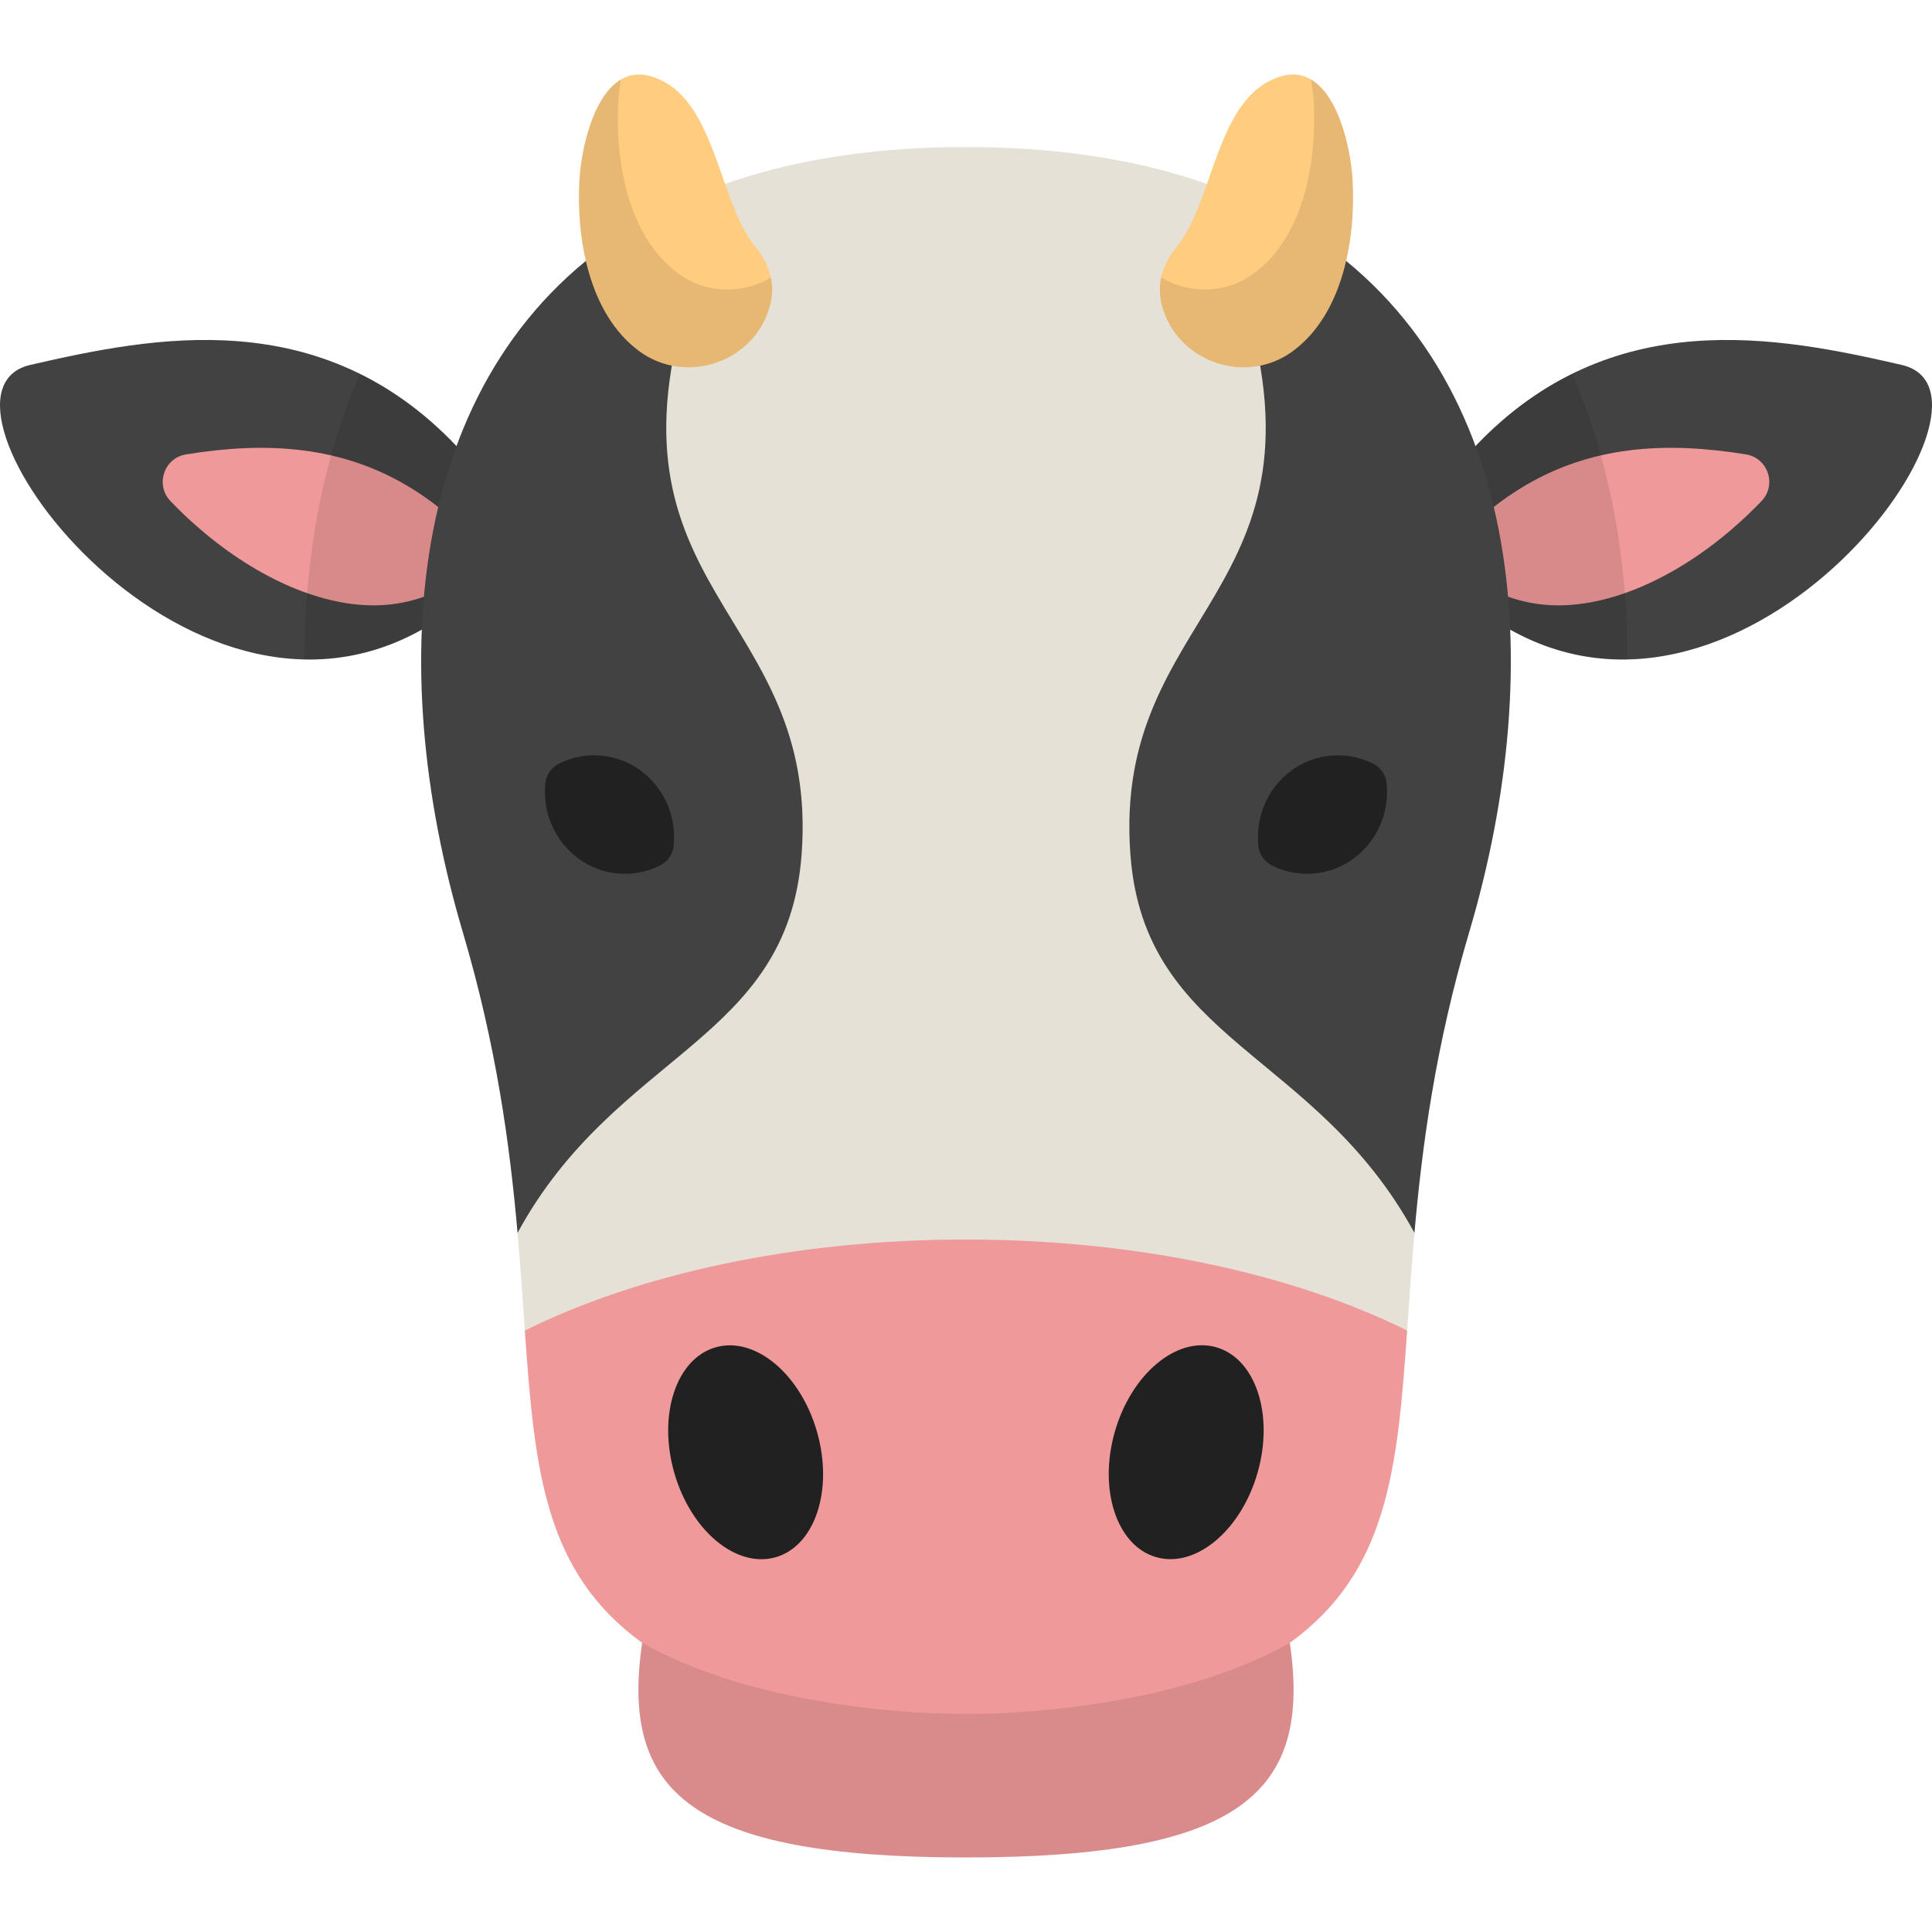
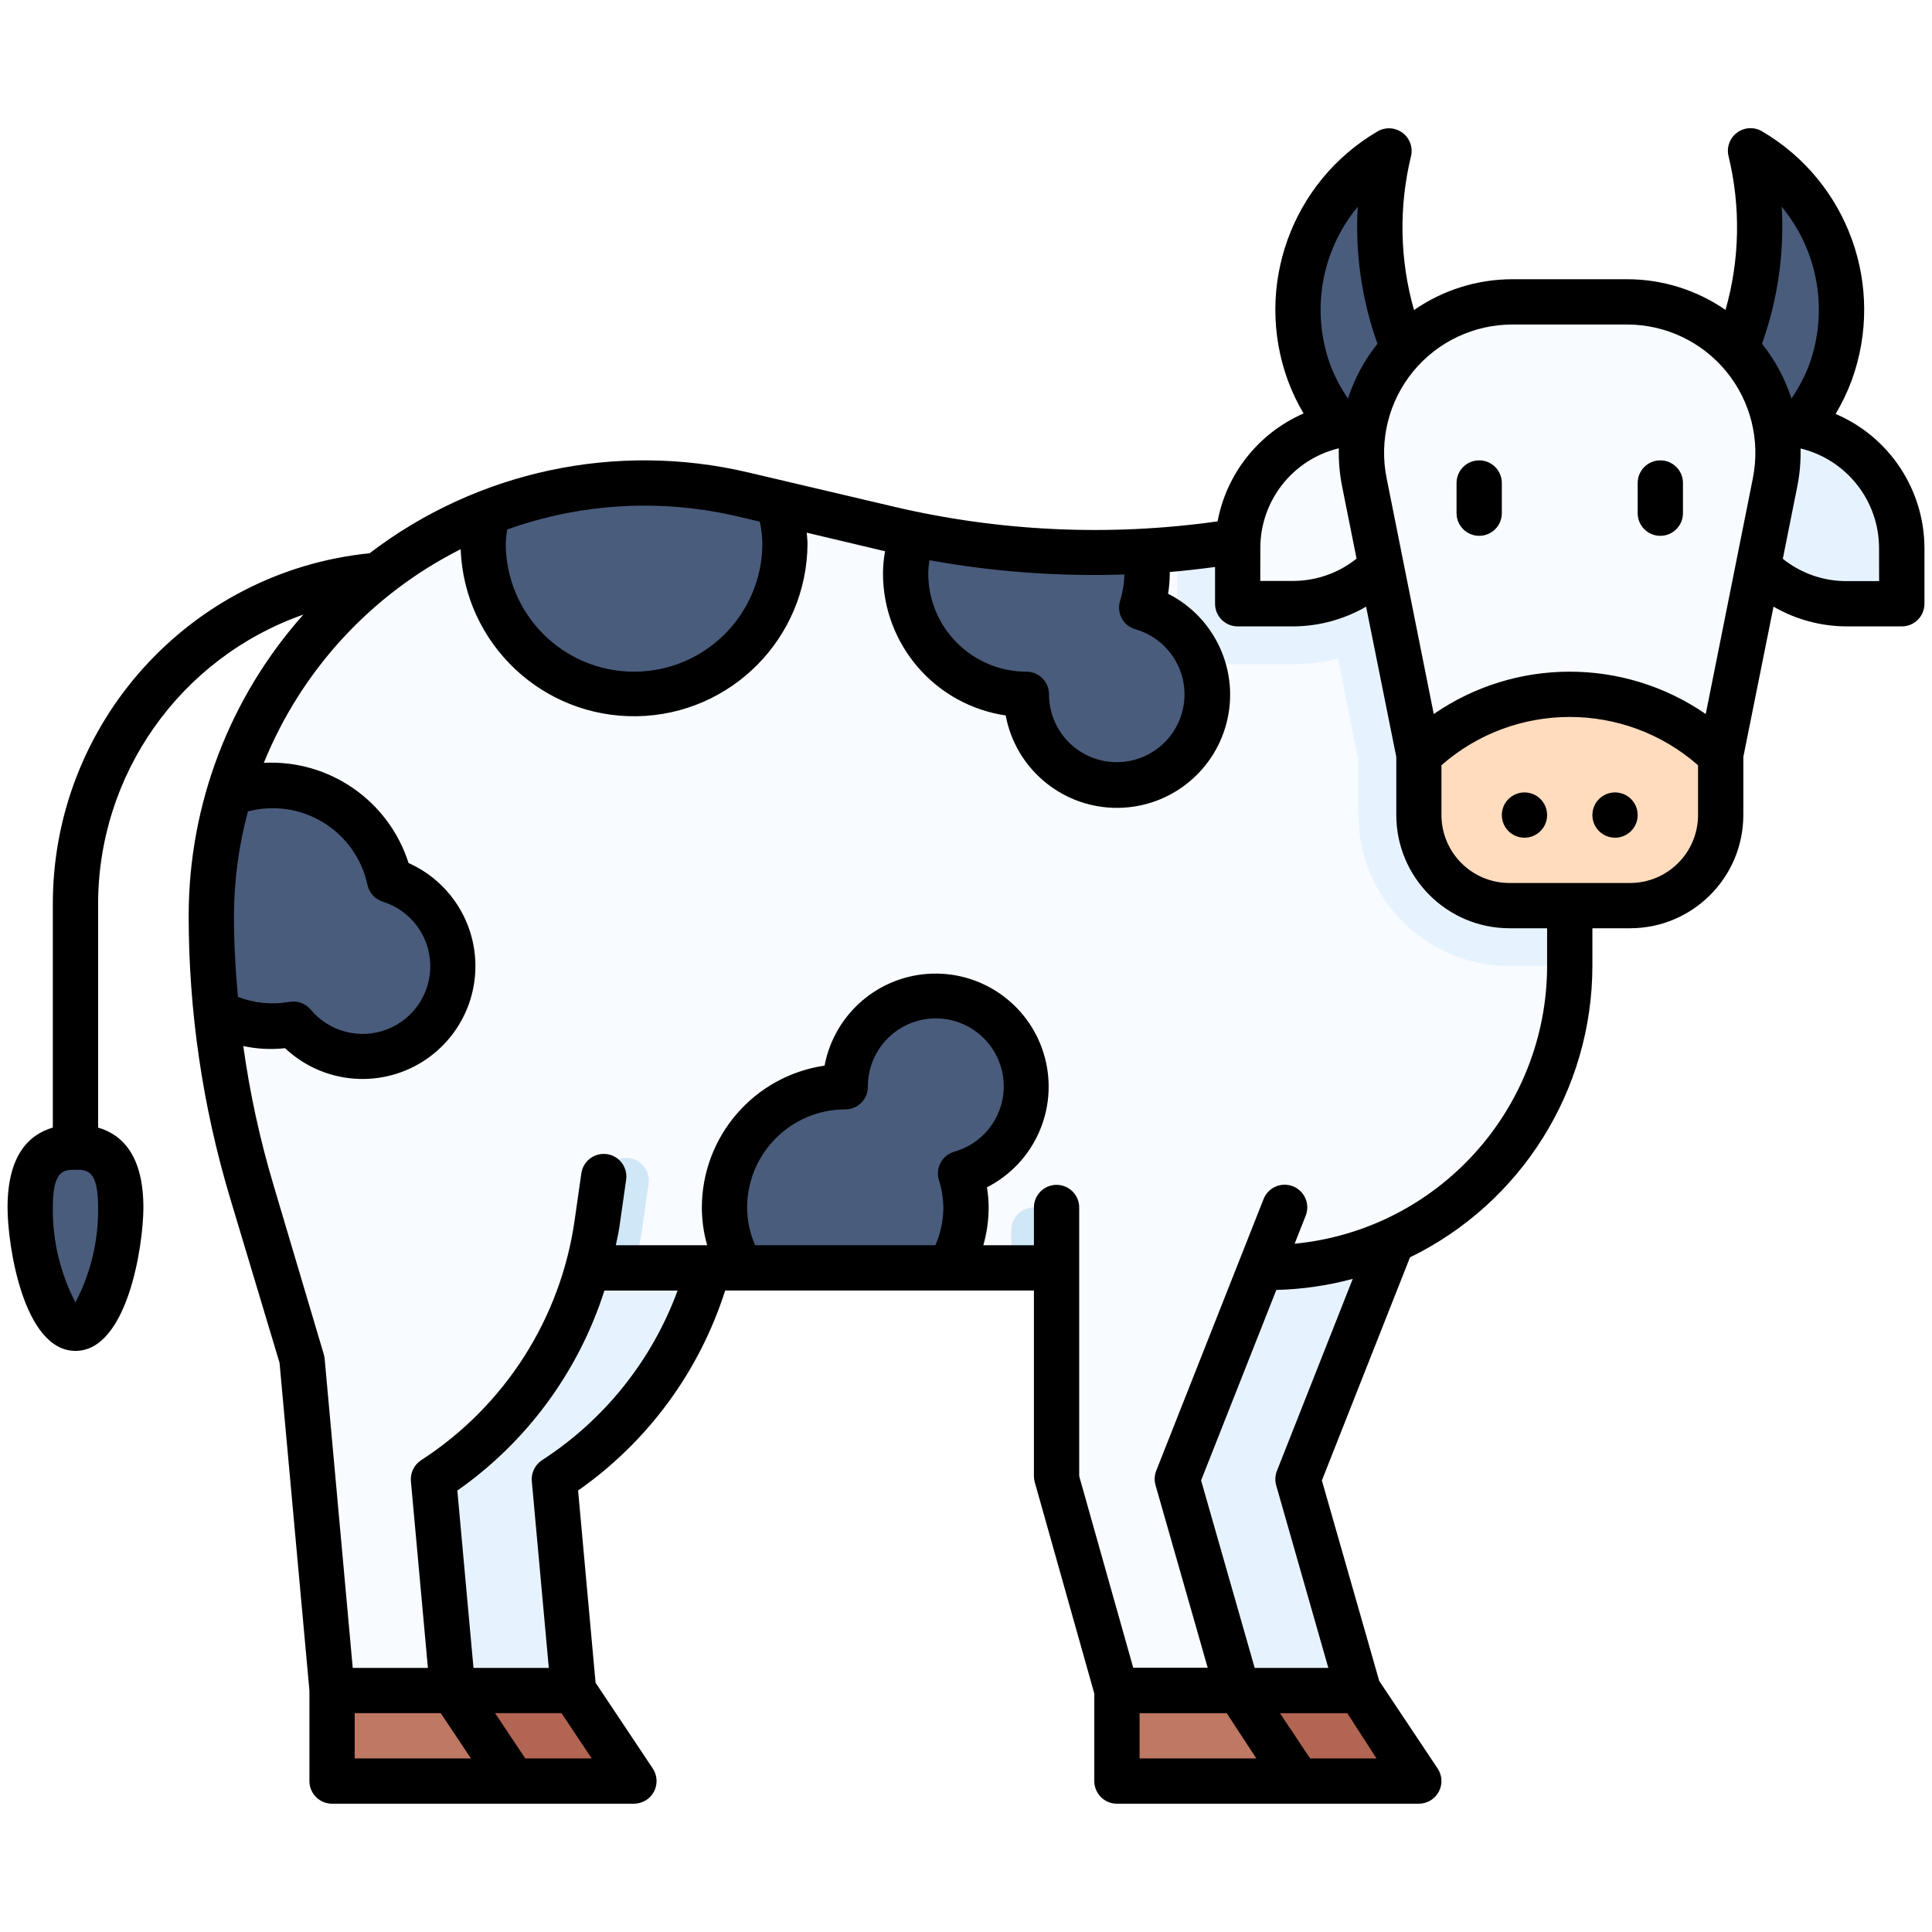
- <svg xmlns="http://www.w3.org/2000/svg" version="1.1" id="Capa_1" x="0px" y="0px" viewBox="0 0 512 512" style="enable-background:new 0 0 512 512;" xml:space="preserve">
-   <path style="fill:#424242;" d="M121.069,118.312C85.063,80.325,40.697,89.197,8.033,96.706  c-32.664,7.508,40.65,107.983,105.399,69.202l18.921-8.065L121.069,118.312z" />
-   <path style="fill:#EF999A;" d="M119.688,137.299c-15.499-13.527-33.094-19.44-54.798-18.529c-5.173,0.217-10.379,0.805-15.579,1.649  c-5.866,0.953-8.235,8.085-4.129,12.381c2.335,2.443,4.953,4.947,7.874,7.453c15.624,13.411,32.983,20.751,47.626,20.138h0.003  c7.859-0.33,15.092-2.843,22.112-7.684l1.459-1.006L119.688,137.299z" />
-   <path style="fill:#424242;" d="M390.931,118.312c36.007-37.987,80.372-29.114,113.036-21.606  c32.664,7.508-40.65,107.983-105.399,69.202l-18.921-8.065L390.931,118.312z" />
-   <path style="fill:#EF999A;" d="M392.311,137.299c15.499-13.527,33.094-19.44,54.798-18.529c5.173,0.217,10.379,0.805,15.579,1.649  c5.866,0.953,8.235,8.085,4.129,12.381c-2.335,2.443-4.953,4.947-7.874,7.453c-15.624,13.411-32.983,20.751-47.626,20.138h-0.004  c-7.859-0.33-15.092-2.843-22.112-7.684l-1.459-1.006L392.311,137.299z" />
-   <path style="fill:#E6E1D7;" d="M374.844,326.729c-0.006-0.011-0.013-0.023-0.02-0.035l0.025-0.021L343.548,59.842  C321.786,46.696,293.029,38.969,256,38.969c-36.46,0-64.894,7.499-86.533,20.279l-1.015,0.594l0.826,0.964l-32.123,265.923h0.001  v0.001c0.801,9.146,1.366,17.76,1.932,25.885h233.819c0.001,0,0.002,0.001,0.004,0.002l0.019-0.278  c0.561-8.059,1.123-16.601,1.919-25.664C374.848,326.693,374.846,326.712,374.844,326.729z" />
-   <path style="opacity:0.1;enable-background:new    ;" d="M132.353,157.842l-11.284-39.531c-8.208-8.66-16.852-14.878-25.692-19.239  c-4.783,11.001-8.437,22.855-10.898,35.479c-2.494,12.794-3.746,26.259-3.778,40.199c10.792,0.23,21.881-2.344,32.731-8.842  L132.353,157.842z" />
-   <path style="fill:#424242;" d="M122.647,247.036c8.94,30.171,12.484,56.599,14.509,79.693  c26.203-48.167,71.533-50.531,75.271-100.194c4.895-65.032-55.242-69.228-29.369-149.644l-14.605-17.049  C107.625,96.585,101.51,175.699,122.647,247.036z" />
-   <path style="fill:#212121;" d="M159.577,200.272c-4.029-0.415-7.913,0.356-11.326,2.035c-2.025,0.996-3.479,2.928-3.714,5.174  l-0.003,0.034c-1.237,12.019,7.244,22.738,18.943,23.942c4.029,0.415,7.913-0.356,11.326-2.035c2.026-0.996,3.479-2.928,3.714-5.174  l0.003-0.034C179.757,212.196,171.276,201.477,159.577,200.272z" />
-   <path style="fill:#D98B8C;" d="M341.82,435.375c5.758,39.369-12.375,56.873-85.822,56.873h0.004  c-73.448,0-91.58-17.503-85.822-56.873H341.82z" />
-   <path style="fill:#EF999A;" d="M341.82,435.374c25.849-18.752,28.497-45.536,31.092-82.758  c-30.026-14.916-71.327-24.128-116.914-24.128c-45.586,0-86.883,9.211-116.91,24.126c2.595,37.222,5.243,64.006,31.092,82.76  c34.977,19.731,85.819,18.834,85.819,18.834S306.842,455.105,341.82,435.374z" />
-   <ellipse transform="matrix(-0.2746 -0.9616 0.9616 -0.2746 -118.2428 680.5587)" style="fill:#212121;" cx="197.588" cy="384.881" rx="28.929" ry="19.677" />
-   <path style="opacity:0.1;enable-background:new    ;" d="M427.521,134.552c-2.461-12.625-6.115-24.478-10.898-35.479  c-8.84,4.361-17.483,10.579-25.692,19.239l-11.284,39.531l18.921,8.066c10.85,6.498,21.939,9.072,32.731,8.842  C431.267,160.811,430.015,147.346,427.521,134.552z" />
-   <path style="fill:#424242;" d="M389.353,247.036c-8.94,30.171-12.484,56.599-14.509,79.693  c-26.203-48.167-71.533-50.531-75.271-100.194c-4.895-65.032,55.242-69.228,29.369-149.644l14.605-17.049  C404.375,96.585,410.49,175.699,389.353,247.036z" />
-   <g>
-     <path style="fill:#212121;" d="M352.423,200.272c4.029-0.415,7.913,0.356,11.326,2.035c2.025,0.996,3.479,2.928,3.714,5.174   l0.003,0.034c1.237,12.019-7.244,22.738-18.943,23.942c-4.029,0.415-7.913-0.356-11.326-2.035   c-2.026-0.996-3.479-2.928-3.714-5.174l-0.003-0.034C332.242,212.196,340.724,201.477,352.423,200.272z" />
-     <ellipse transform="matrix(-0.2746 0.9616 -0.9616 -0.2746 770.7471 188.2237)" style="fill:#212121;" cx="314.375" cy="384.841" rx="28.929" ry="19.677" />
+ <svg xmlns="http://www.w3.org/2000/svg" id="Filled_Expand" viewBox="0 0 64 64" data-name="Filled Expand">
+   <path d="m24 39-.219 1.533a12.129 12.129 0 0 1 -5.417 8.467l.636 7h-4l-1-11" fill="#e6f3ff" />
+   <path d="m15 59h6l-2-3h-4z" fill="#b26552" />
+   <path d="m41 59h6l-2-3h-4z" fill="#b26552" />
+   <path d="m47.346 38-4.346 11 2 7h-4l-2-7v-9z" fill="#e6f3ff" />
+   <path d="m17 42h25a10 10 0 0 0 10-10v-18l-2.285 1.143a30 30 0 0 1 -20.288 2.369l-4.807-1.131a14.354 14.354 0 0 0 -3.284-.381 14.335 14.335 0 0 0 -14.336 14.336 31.762 31.762 0 0 0 1.34 9.131l1.66 5.533" fill="#f8fbff" />
+   <path d="m39 18.181v3.819h3.848a6.159 6.159 0 0 0 6.152-6.152v-.367a29.969 29.969 0 0 1 -10 2.7z" fill="#e6f3ff" />
+   <path d="m49.715 15.143a30.059 30.059 0 0 1 -6.266 2.3l1.551 7.757v1.8a5.006 5.006 0 0 0 5 5h2v-18z" fill="#e6f3ff" />
+   <g fill="#4a5c7c">
+     <path d="m30.24 17.685a3.825 3.825 0 0 0 -.24 1.315 4 4 0 0 0 4 4 3 3 0 1 0 3.819-2.873 3.961 3.961 0 0 0 .181-1.127 3.762 3.762 0 0 0 -.082-.741 30 30 0 0 1 -7.678-.574z" />
+     <path d="m46.012 5a6.1 6.1 0 0 0 4.1 11.276 10.814 10.814 0 0 1 -4.1-11.276z" />
+     <path d="m57.988 5a6.1 6.1 0 0 1 -4.1 11.276 10.814 10.814 0 0 0 4.1-11.276z" />
  </g>
-   <path style="fill:#FFCC80;" d="M204.042,81.052c-4.03,14.912-22.223,21.171-34.653,12.001  c-13.392-9.882-16.718-29.972-15.826-45.507c0.545-9.495,5.341-31.416,19.083-27.28c17.11,5.15,17.535,32.964,27.522,45.136  C204.74,70.972,205.312,76.353,204.042,81.052z" />
-   <path style="opacity:0.1;enable-background:new    ;" d="M179.69,72.449c-13.392-9.881-16.718-29.972-15.826-45.507  c0.095-1.648,0.321-3.675,0.696-5.87c-7.625,4.457-10.578,19.153-10.998,26.474c-0.892,15.535,2.433,35.627,15.826,45.507  c12.43,9.171,30.622,2.911,34.652-12.001c0.635-2.347,0.809-4.862,0.255-7.488C196.954,77.888,187.257,78.031,179.69,72.449z" />
-   <path style="fill:#FFCC80;" d="M307.958,81.052c4.03,14.912,22.223,21.171,34.653,12.001c13.392-9.882,16.718-29.972,15.826-45.507  c-0.545-9.495-5.341-31.416-19.083-27.28c-17.11,5.15-17.535,32.964-27.522,45.136C307.259,70.972,306.688,76.353,307.958,81.052z" />
-   <path style="opacity:0.1;enable-background:new    ;" d="M332.308,72.449c13.392-9.881,16.718-29.972,15.826-45.507  c-0.095-1.648-0.321-3.675-0.696-5.87c7.625,4.457,10.578,19.153,10.998,26.474c0.892,15.535-2.433,35.627-15.826,45.507  c-12.43,9.171-30.622,2.911-34.652-12.001c-0.635-2.347-0.809-4.862-0.255-7.488C315.045,77.888,324.743,78.031,332.308,72.449z" />
-   <g>
- </g>
-   <g>
- </g>
-   <g>
- </g>
-   <g>
- </g>
-   <g>
- </g>
-   <g>
- </g>
-   <g>
- </g>
-   <g>
- </g>
-   <g>
- </g>
-   <g>
- </g>
-   <g>
- </g>
-   <g>
- </g>
-   <g>
- </g>
-   <g>
- </g>
-   <g>
- </g>
+   <path d="m45.153 14h1.847a0 0 0 0 1 0 0v1.847a4.153 4.153 0 0 1 -4.153 4.153h-1.847a0 0 0 0 1 0 0v-1.847a4.153 4.153 0 0 1 4.153-4.153z" fill="#f8fbff" />
+   <path d="m57 14h1.848a4.153 4.153 0 0 1 4.152 4.153v1.847a0 0 0 0 1 0 0h-1.847a4.153 4.153 0 0 1 -4.153-4.153v-1.847a0 0 0 0 1 0 0z" fill="#e6f3ff" />
+   <path d="m57 25 1.8-9.019a5 5 0 0 0 -4.9-5.981h-3.8a5 5 0 0 0 -4.9 5.981l1.8 9.019z" fill="#f8fbff" />
+   <path d="m57 25a7.25 7.25 0 0 0 -10 0v2a3 3 0 0 0 3 3h4a3 3 0 0 0 3-3z" fill="#ffdcbd" />
+   <path d="m32 40a3.961 3.961 0 0 0 -.181-1.127 2.994 2.994 0 1 0 -3.819-2.873 4 4 0 0 0 -4 4 3.955 3.955 0 0 0 .555 2h6.89a3.955 3.955 0 0 0 .555-2z" fill="#4a5c7c" />
+   <path d="m21 23a5 5 0 0 0 5-5 4.932 4.932 0 0 0 -.206-1.343l-1.174-.276a14.256 14.256 0 0 0 -8.52.619 5 5 0 0 0 4.9 6z" fill="#4a5c7c" />
+   <path d="m12.907 29.155a3.965 3.965 0 0 0 -5.307-2.888 14.315 14.315 0 0 0 -.6 4.069 31.787 31.787 0 0 0 .182 3.208 3.773 3.773 0 0 0 2.537.383 2.99 2.99 0 1 0 3.188-4.772z" fill="#4a5c7c" />
+   <path d="m21.266 40.745.219-1.533a.75.75 0 1 0 -1.485-.212l-.219 1.533a12.068 12.068 0 0 1 -.314 1.467h1.552c.1-.413.186-.831.247-1.255z" fill="#d0e7f7" />
+   <path d="m20 39-.219 1.533a12.129 12.129 0 0 1 -5.417 8.467l.636 7h-4l-1-11" fill="#f8fbff" />
+   <path d="m11 59h6l-2-3h-4z" fill="#be7864" />
+   <path d="m37 59h6l-2-3h-4z" fill="#be7864" />
+   <path d="m35 42v-1.25a.75.75 0 0 0 -.75-.75.75.75 0 0 0 -.75.75v1.25z" fill="#d0e7f7" />
+   <path d="m35 40v9l2 7h4l-2-7 3.556-9" fill="#f8fbff" />
+   <path d="m1 40c0-1.657.672-2 1.5-2s1.5.343 1.5 2-.672 4-1.5 4-1.5-2.343-1.5-4z" fill="#4a5c7c" />
+   <circle cx="53.5" cy="27" r=".75" />
+   <circle cx="50.5" cy="27" r=".75" />
+   <path d="m49 15.25a.75.75 0 0 0 -.75.75v1a.75.75 0 0 0 1.5 0v-1a.75.75 0 0 0 -.75-.75z" />
+   <path d="m55 15.25a.75.75 0 0 0 -.75.75v1a.75.75 0 0 0 1.5 0v-1a.75.75 0 0 0 -.75-.75z" />
+   <path d="m60.807 13.712a6.72 6.72 0 0 0 .533-1.112 6.849 6.849 0 0 0 -2.972-8.251.75.75 0 0 0 -1.108.824 9.983 9.983 0 0 1 -.1 5.094 5.722 5.722 0 0 0 -3.26-1.017h-3.8a5.722 5.722 0 0 0 -3.259 1.021 9.983 9.983 0 0 1 -.1-5.094.75.75 0 0 0 -1.108-.824 6.848 6.848 0 0 0 -2.971 8.252 6.653 6.653 0 0 0 .521 1.091 4.884 4.884 0 0 0 -2.849 3.575 29.093 29.093 0 0 1 -10.734-.489l-4.809-1.131a15 15 0 0 0 -12.548 2.676 11.676 11.676 0 0 0 -10.493 11.673v7.353c-.791.23-1.5.917-1.5 2.647 0 1.268.533 4.75 2.25 4.75s2.25-3.482 2.25-4.75c0-1.73-.709-2.417-1.5-2.647v-7.353a10.168 10.168 0 0 1 6.8-9.641 15 15 0 0 0 -3.8 9.977 32.549 32.549 0 0 0 1.371 9.347l1.639 5.46.99 10.857v3a.75.75 0 0 0 .75.75h10a.75.75 0 0 0 .624-1.166l-1.895-2.842-.579-6.367a12.843 12.843 0 0 0 4.872-6.625h10.228v6.15a.739.739 0 0 0 .028.2l1.972 7v2.9a.75.75 0 0 0 .75.75h10a.75.75 0 0 0 .624-1.166l-1.935-2.9-1.9-6.642 2.919-7.391a10.752 10.752 0 0 0 6.042-9.651v-1.25h1.25a3.755 3.755 0 0 0 3.75-3.75v-1.926l1-4.978a4.86 4.86 0 0 0 2.406.654h1.844a.75.75 0 0 0 .75-.75v-1.848a4.847 4.847 0 0 0 -2.943-4.44zm-58.307 29.433a6.626 6.626 0 0 1 -.75-3.145c0-1.25.364-1.25.75-1.25s.75 0 .75 1.25a6.626 6.626 0 0 1 -.75 3.145zm42.476-36.295a11.519 11.519 0 0 0 .654 4.538 5.719 5.719 0 0 0 -.976 1.813 5.229 5.229 0 0 1 -.584-1.109 5.347 5.347 0 0 1 .906-5.242zm-3.226 11.3a3.4 3.4 0 0 1 2.6-3.3 5.756 5.756 0 0 0 .111 1.271l.477 2.384a3.361 3.361 0 0 1 -2.09.739h-1.1zm-10.96.408a30.5 30.5 0 0 0 6.457.472 3.246 3.246 0 0 1 -.146.883.749.749 0 0 0 .513.934 2.244 2.244 0 1 1 -2.864 2.153.75.75 0 0 0 -.75-.75 3.254 3.254 0 0 1 -3.25-3.25 2.974 2.974 0 0 1 .04-.44zm-13.99-1.017a13.489 13.489 0 0 1 7.651-.43l.719.169a3.787 3.787 0 0 1 .084.72 4.25 4.25 0 0 1 -8.5 0 4.486 4.486 0 0 1 .046-.459zm-9.05 12.795a13.5 13.5 0 0 1 .463-3.457 3.211 3.211 0 0 1 3.96 2.434.748.748 0 0 0 .505.556 2.241 2.241 0 1 1 -2.388 3.573.749.749 0 0 0 -.708-.253 3.174 3.174 0 0 1 -1.7-.166c-.082-.892-.132-1.788-.132-2.687zm4 27.914v-1.5h2.85l1 1.5zm7.85 0h-2.2l-1-1.5h2.2zm-1.643-9.88a.752.752 0 0 0 -.34.7l.563 6.182h-2.495l-.535-5.875a12.868 12.868 0 0 0 4.872-6.625h2.424a11.355 11.355 0 0 1 -4.49 5.618zm13.657-10.219a.749.749 0 0 0 -.513.934 3.23 3.23 0 0 1 .149.915 3.126 3.126 0 0 1 -.265 1.25h-5.97a3.126 3.126 0 0 1 -.265-1.25 3.254 3.254 0 0 1 3.25-3.25.75.75 0 0 0 .75-.75 2.25 2.25 0 1 1 2.863 2.151zm6.136 20.1v-1.5h2.886l.983 1.5zm7.849 0h-2.199l-1-1.5h2.23zm-3.3-9.525a.755.755 0 0 0 -.023.481l1.727 6.044h-2.44l-1.775-6.211 2.492-6.309a10.785 10.785 0 0 0 2.532-.367zm8.951-16.726a9.26 9.26 0 0 1 -8.364 9.2l.367-.93a.749.749 0 0 0 -.422-.972.749.749 0 0 0 -.973.421l-3.556 9a.755.755 0 0 0 -.023.481l1.727 6.044h-2.467l-1.789-6.344v-8.9a.75.75 0 0 0 -1.5 0v1.25h-1.676a4.542 4.542 0 0 0 .176-1.25 4.054 4.054 0 0 0 -.056-.669 3.744 3.744 0 1 0 -5.379-4.031 4.758 4.758 0 0 0 -4.065 4.7 4.542 4.542 0 0 0 .176 1.25h-3.026c.039-.2.09-.4.119-.611l.219-1.533a.75.75 0 1 0 -1.484-.212l-.219 1.533a11.373 11.373 0 0 1 -5.083 7.943.752.752 0 0 0 -.34.7l.563 6.182h-2.49l-.931-10.244a.791.791 0 0 0 -.028-.145l-1.667-5.611a30.989 30.989 0 0 1 -1-4.6 4.374 4.374 0 0 0 1.385.071 3.739 3.739 0 1 0 4.09-6.134 4.776 4.776 0 0 0 -4.794-3.319 13.678 13.678 0 0 1 6.52-7.077 5.747 5.747 0 0 0 11.49-.193c0-.116-.019-.236-.027-.354l2.533.6.062.013a4.383 4.383 0 0 0 -.068.741 4.758 4.758 0 0 0 4.065 4.7 3.749 3.749 0 1 0 5.379-4.032 4.2 4.2 0 0 0 .056-.668c0-.017 0-.035 0-.052.5-.041 1-.1 1.5-.166v1.218a.75.75 0 0 0 .75.75h1.848a4.86 4.86 0 0 0 2.406-.654l1 4.978v1.926a3.755 3.755 0 0 0 3.746 3.75h1.25zm5-5a2.253 2.253 0 0 1 -2.25 2.25h-4a2.253 2.253 0 0 1 -2.25-2.25v-1.651a6.448 6.448 0 0 1 8.5 0zm1.818-11.167-1.563 7.82a7.934 7.934 0 0 0 -9.01 0l-1.563-7.82a4.249 4.249 0 0 1 4.168-5.083h3.8a4.251 4.251 0 0 1 4.167 5.083zm.3-4.445a11.519 11.519 0 0 0 .654-4.538 5.349 5.349 0 0 1 .907 5.241 5.262 5.262 0 0 1 -.585 1.11 5.739 5.739 0 0 0 -.974-1.813zm3.88 7.862h-1.1a3.361 3.361 0 0 1 -2.09-.739l.477-2.384a5.756 5.756 0 0 0 .111-1.271 3.4 3.4 0 0 1 2.6 3.3z" />
</svg>
